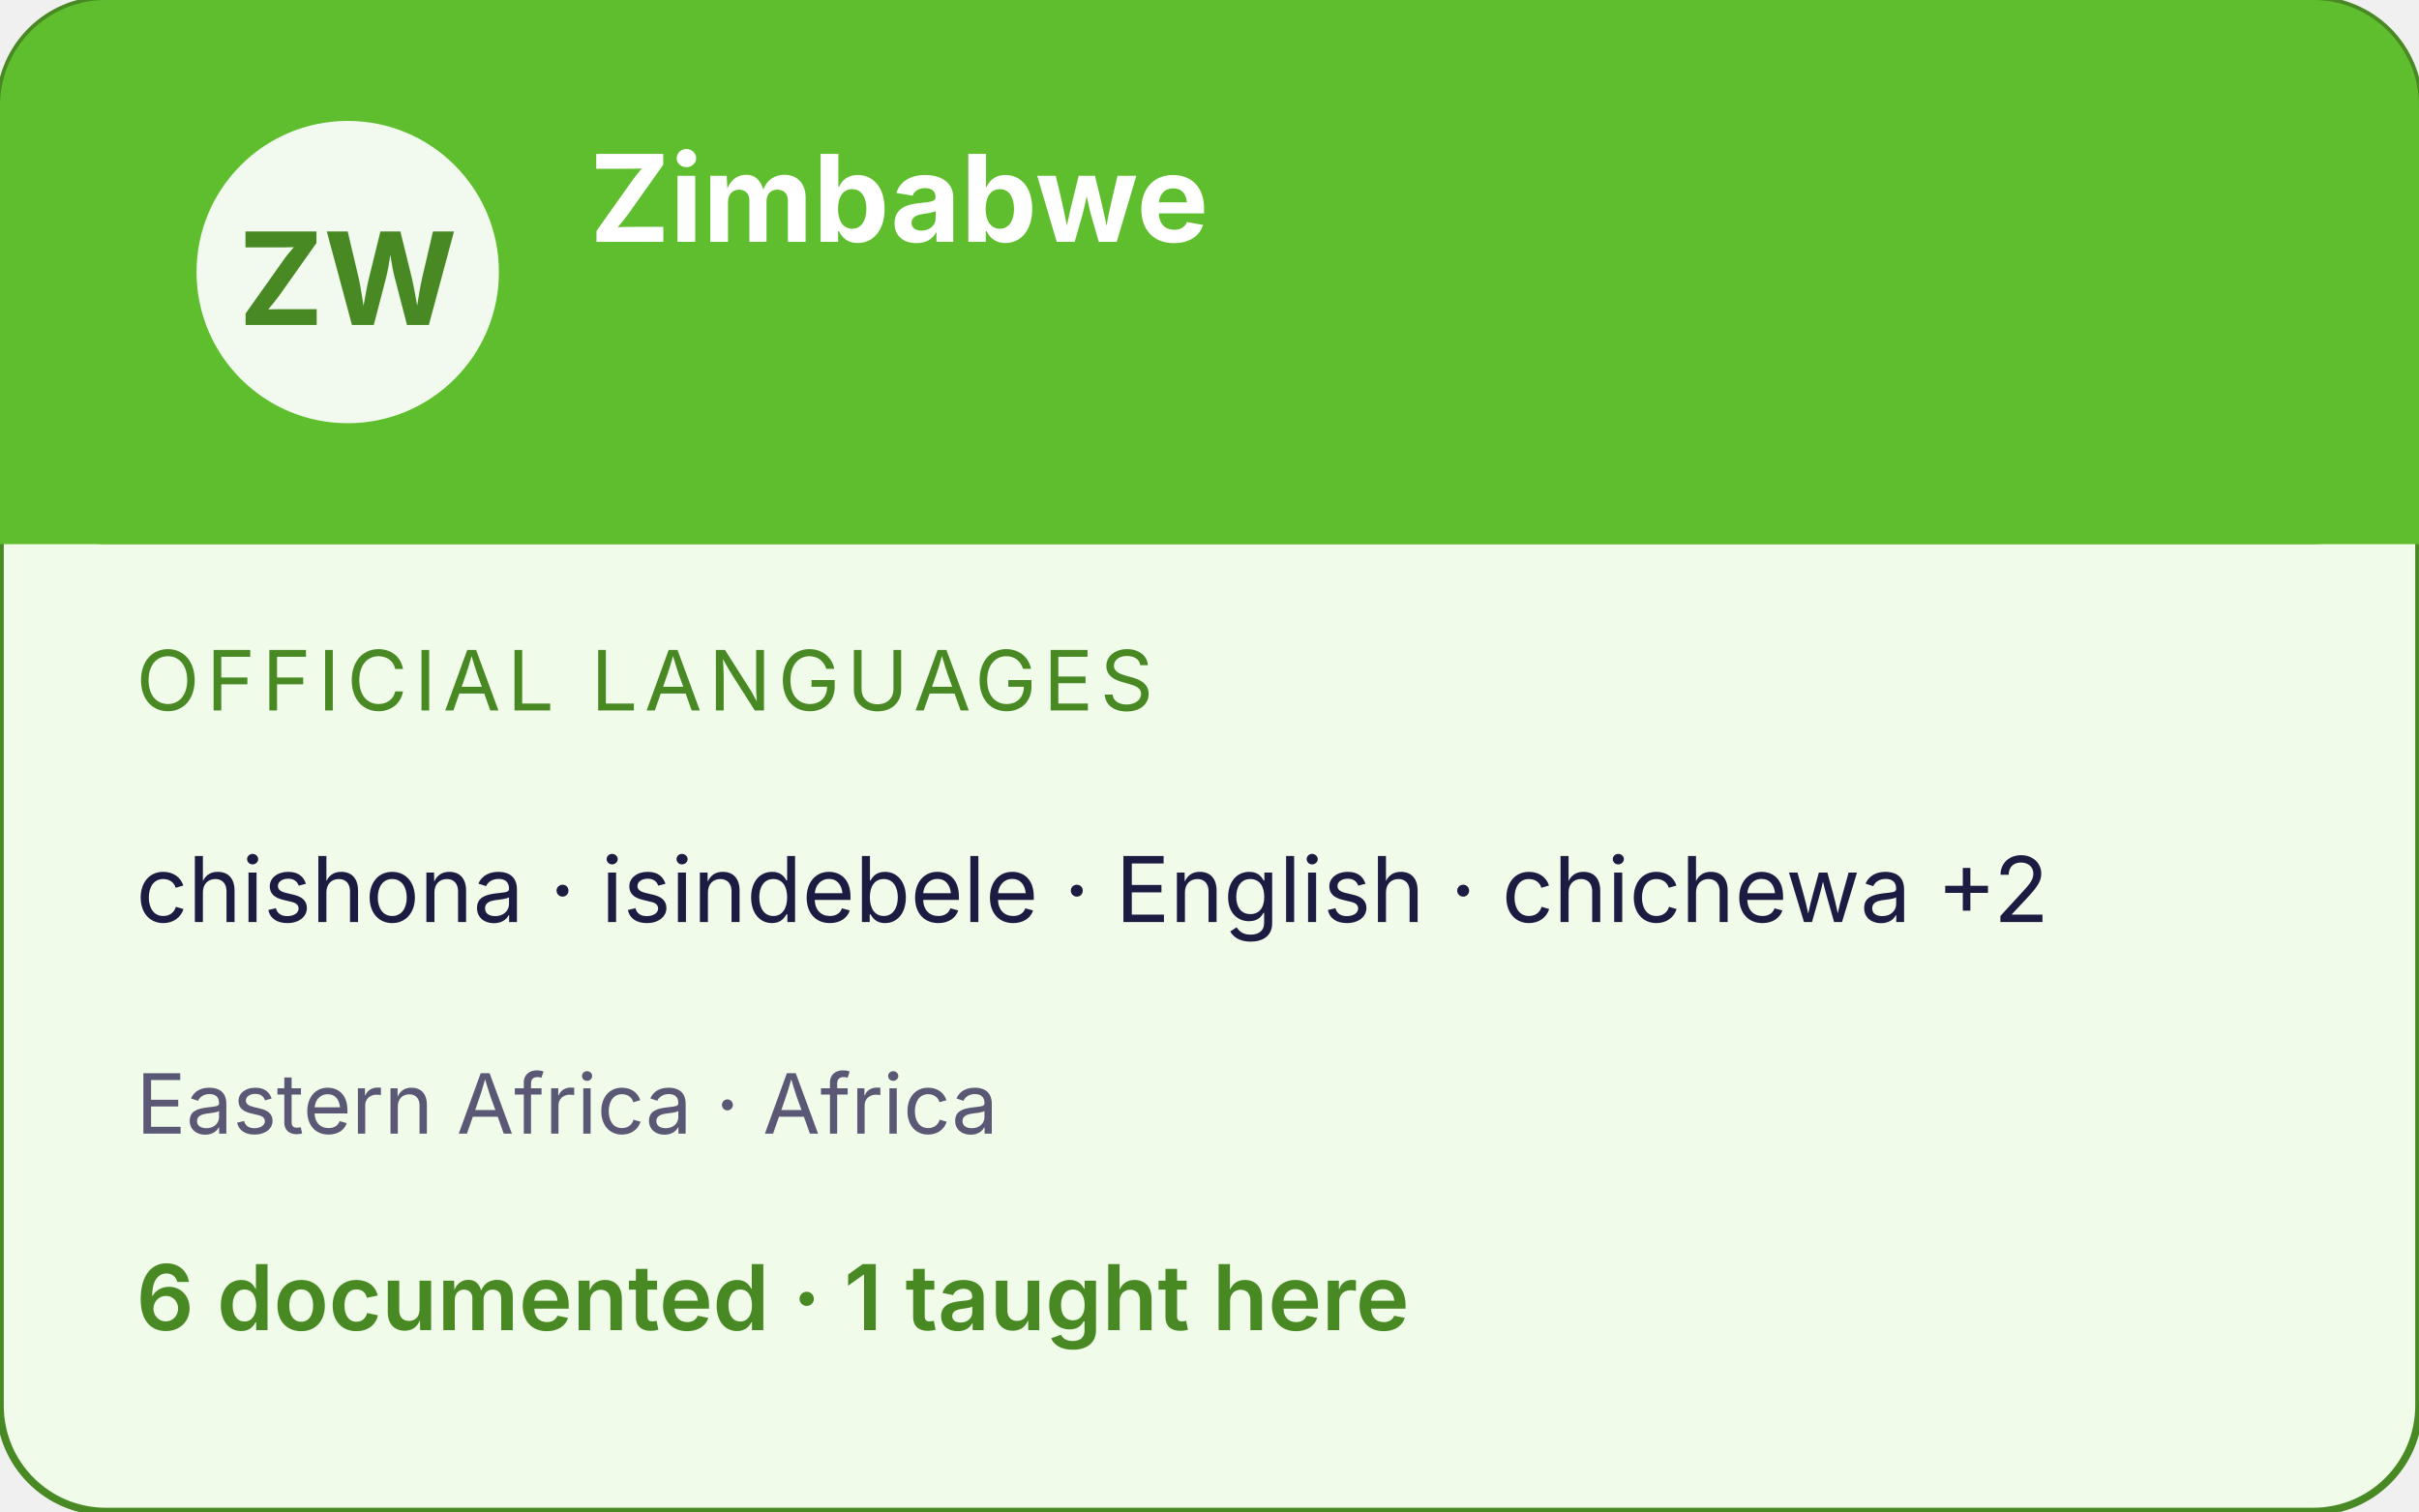
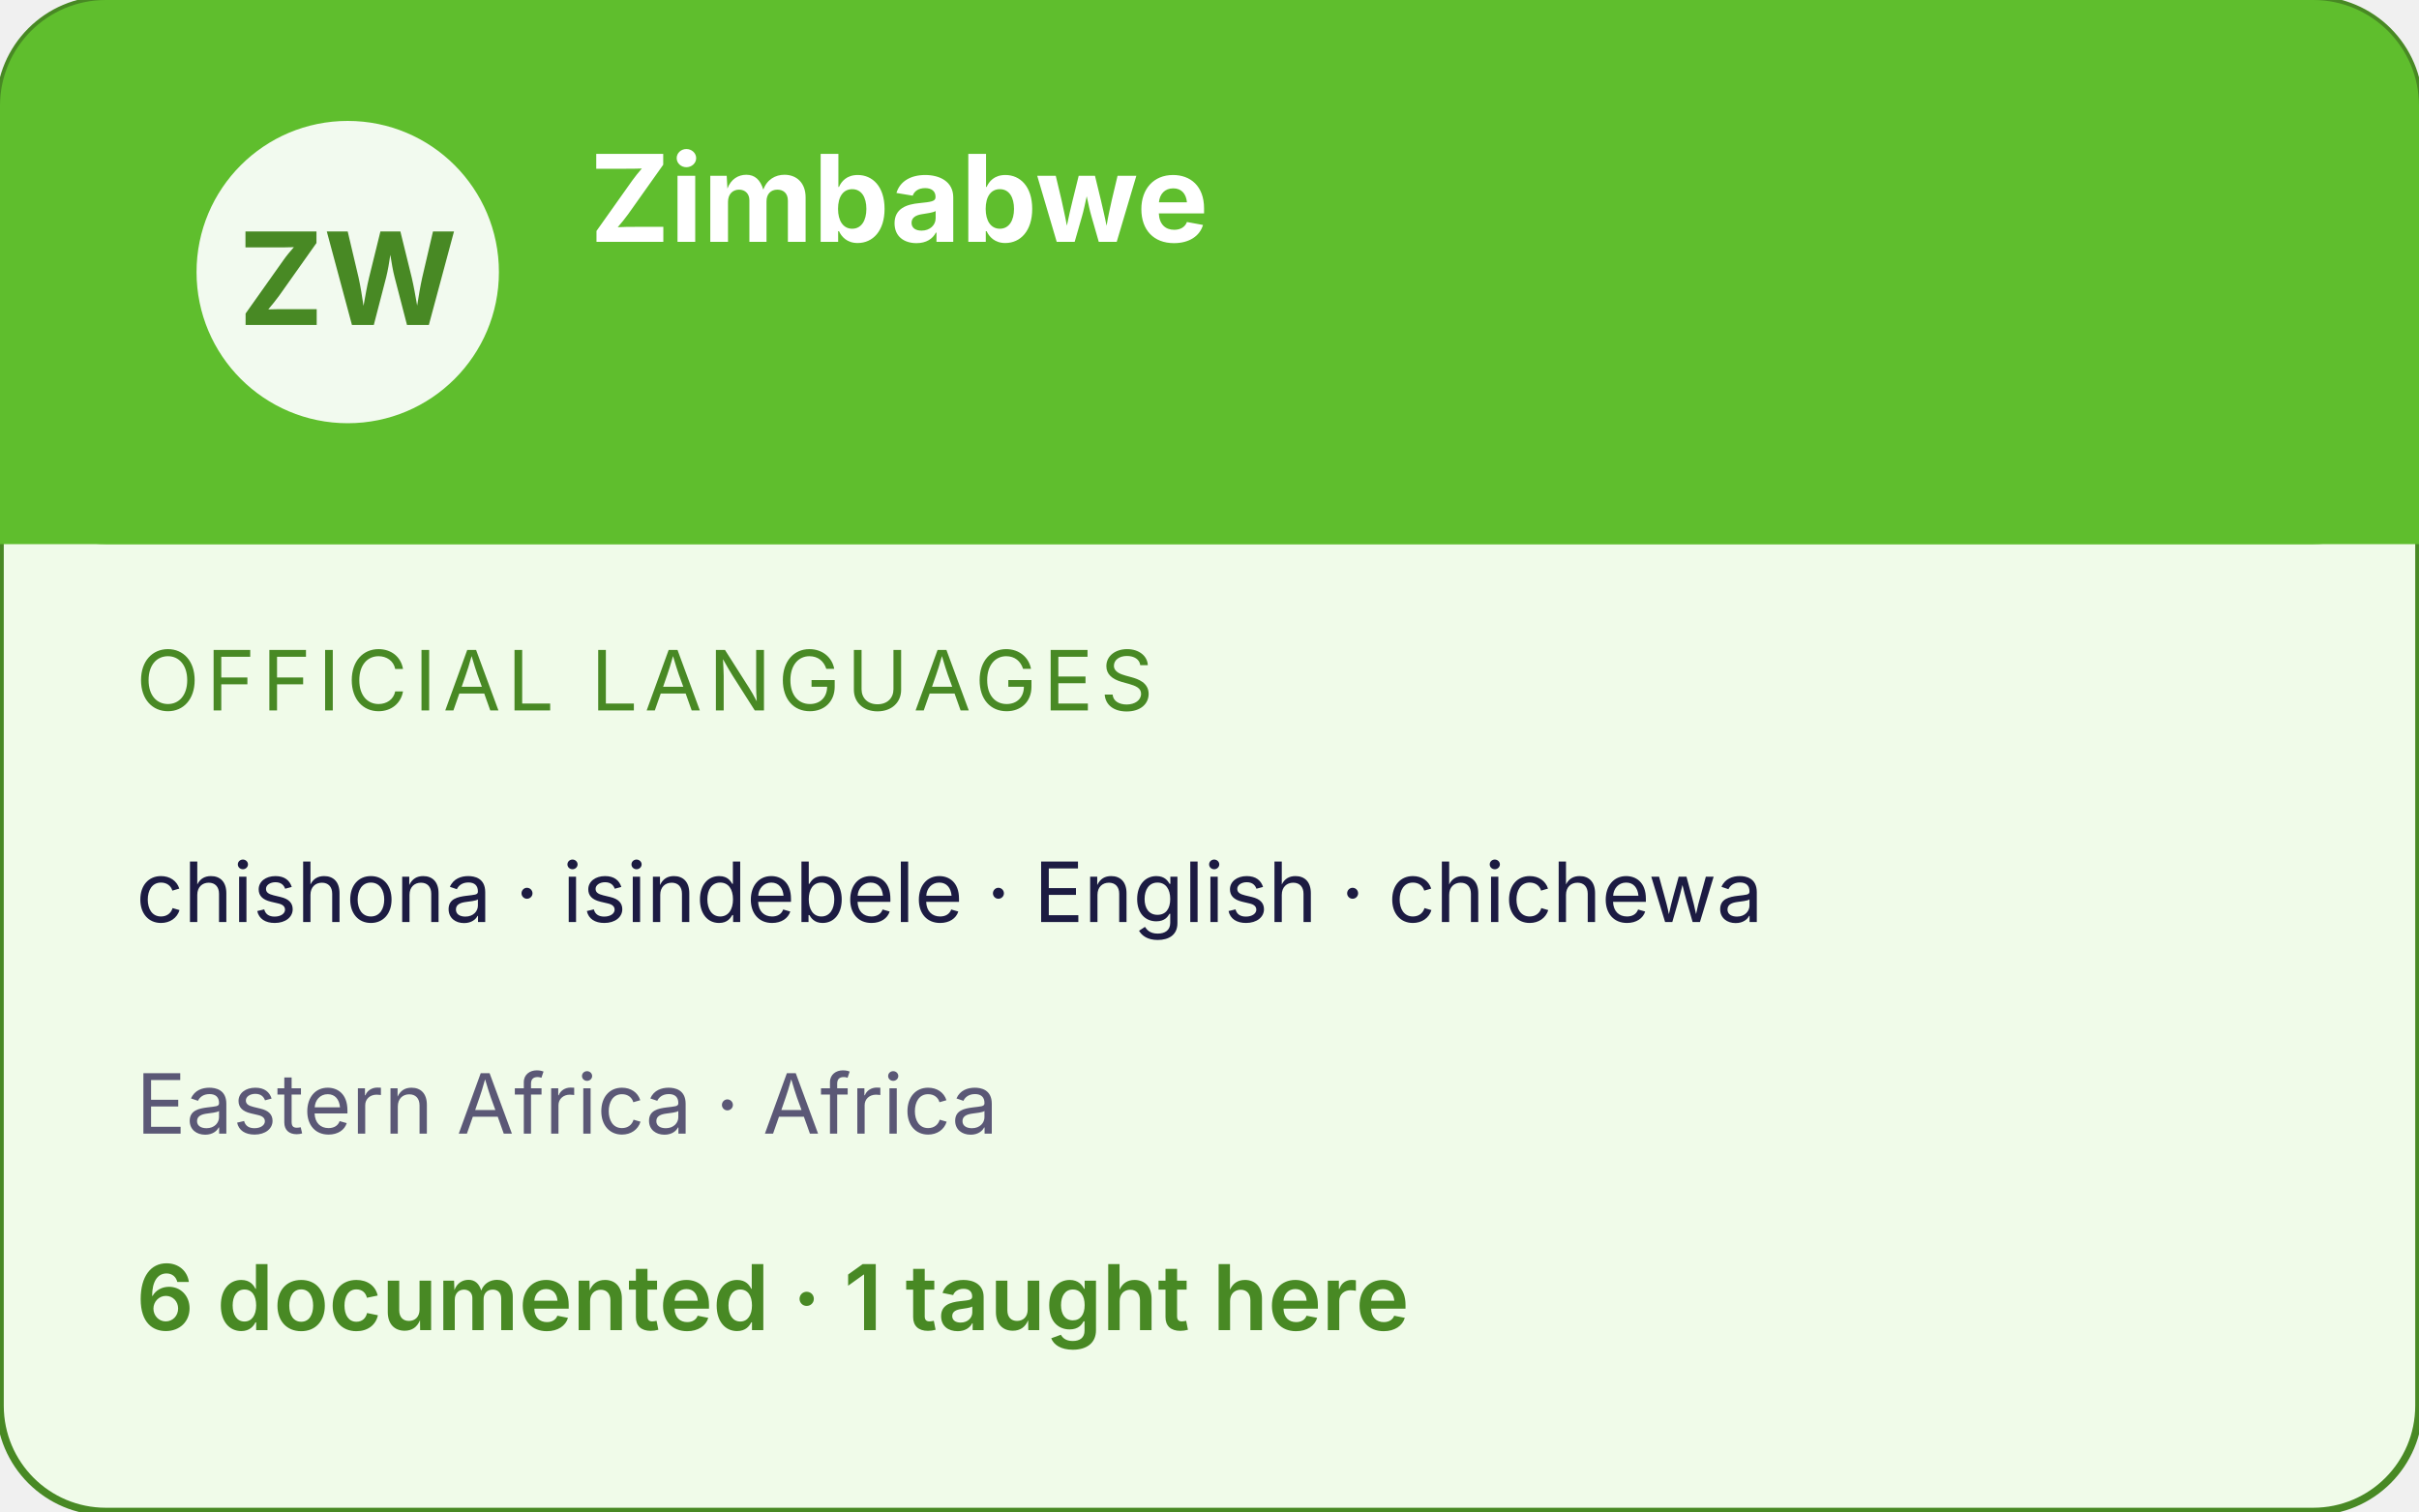
<svg xmlns="http://www.w3.org/2000/svg" viewBox="0 0 320 200" width="320" height="200" role="img" aria-label="Zimbabwe (ZW): chishona, isindebele, English, chichewa. 6 languages documented for this country, 1 of them has a course on EkGuru." font-family="system-ui,-apple-system,Segoe UI,sans-serif">
  <rect width="320" height="200" rx="14" fill="hsl(99 70% 95%)" stroke="hsl(99 58% 34%)" stroke-width="1" />
  <rect width="320" height="72" rx="14" fill="hsl(99 62% 46%)" />
  <rect y="58" width="320" height="14" fill="hsl(99 62% 46%)" />
  <circle cx="46" cy="36" r="20" fill="#fff" opacity=".92" />
  <text x="46" y="43" text-anchor="middle" font-size="17" font-weight="700" fill="hsl(99 58% 34%)">ZW</text>
  <text x="78" y="32" font-size="16" font-weight="700" fill="#fff">Zimbabwe</text>
  <text x="78" y="52" font-size="12" fill="#fff" opacity=".92" />
  <text x="18" y="94" font-size="11" letter-spacing=".08em" fill="hsl(99 58% 34%)">OFFICIAL LANGUAGES</text>
-   <text x="18" y="122" font-size="12" fill="#1c1b42">chishona · isindebele · English · chichewa +2</text>
+   <text x="18" y="122" font-size="11" fill="#1c1b42">chishona · isindebele · English · chichewa</text>
  <text x="18" y="150" font-size="11" fill="#5b5876">Eastern Africa · Africa</text>
  <text x="18" y="176" font-size="12" font-weight="600" fill="hsl(99 58% 34%)">6 documented · 1 taught here</text>
</svg>
